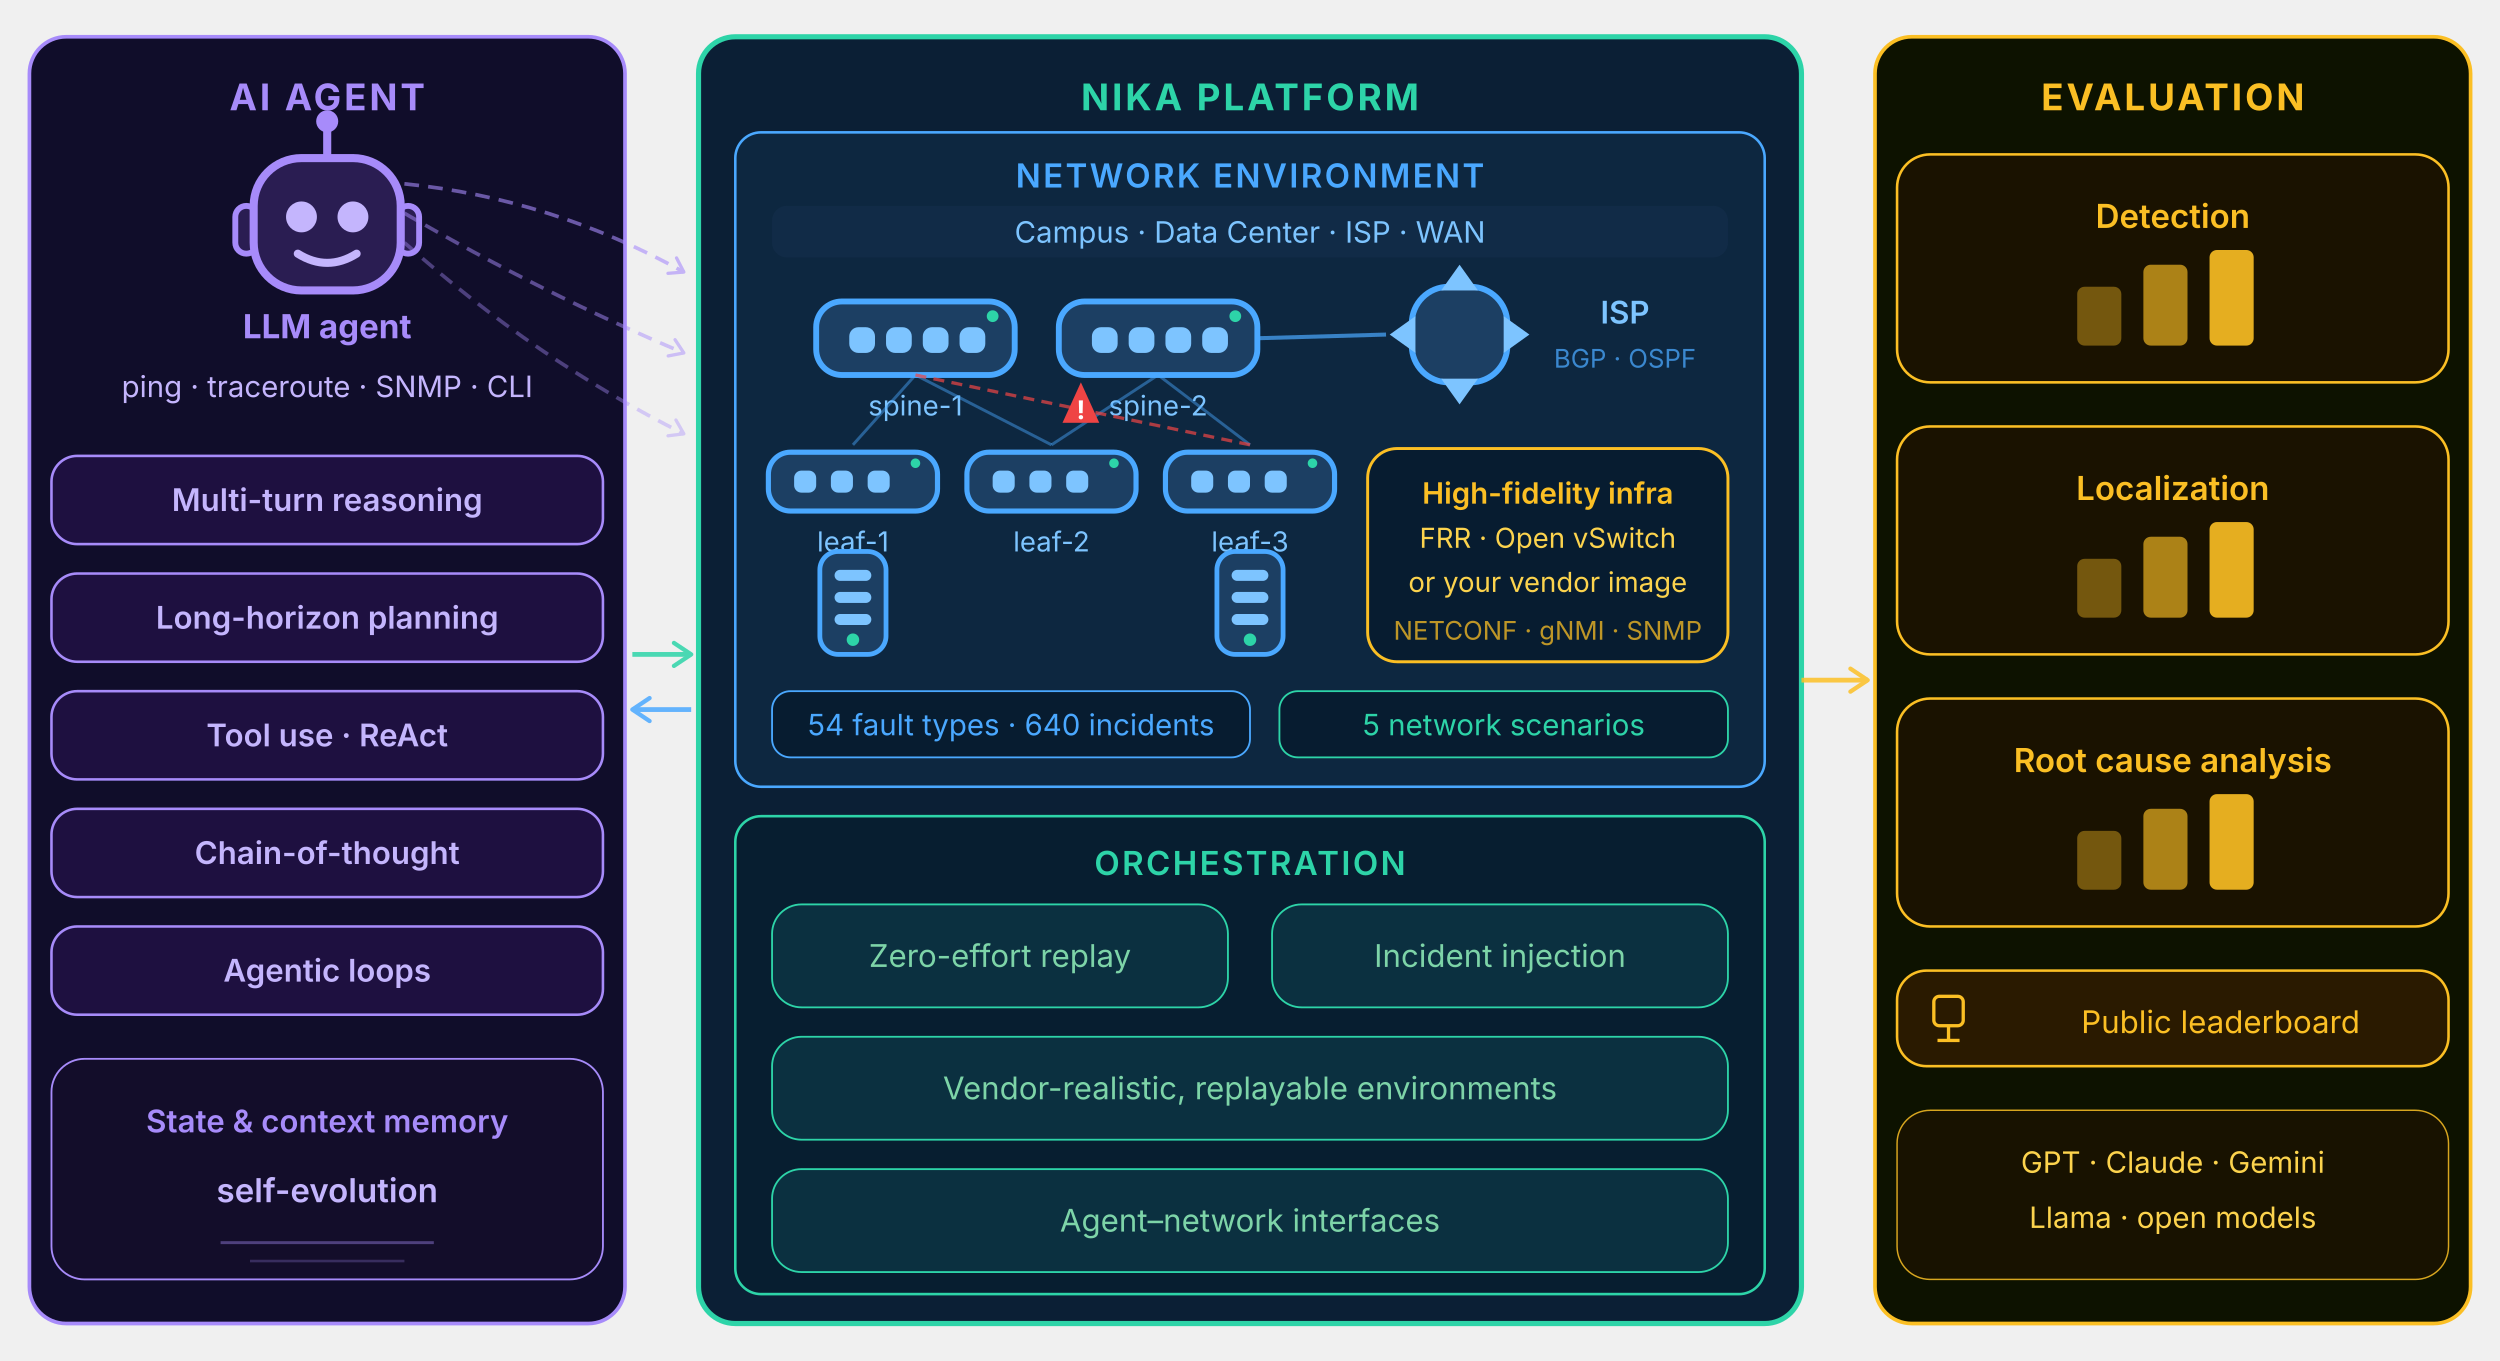
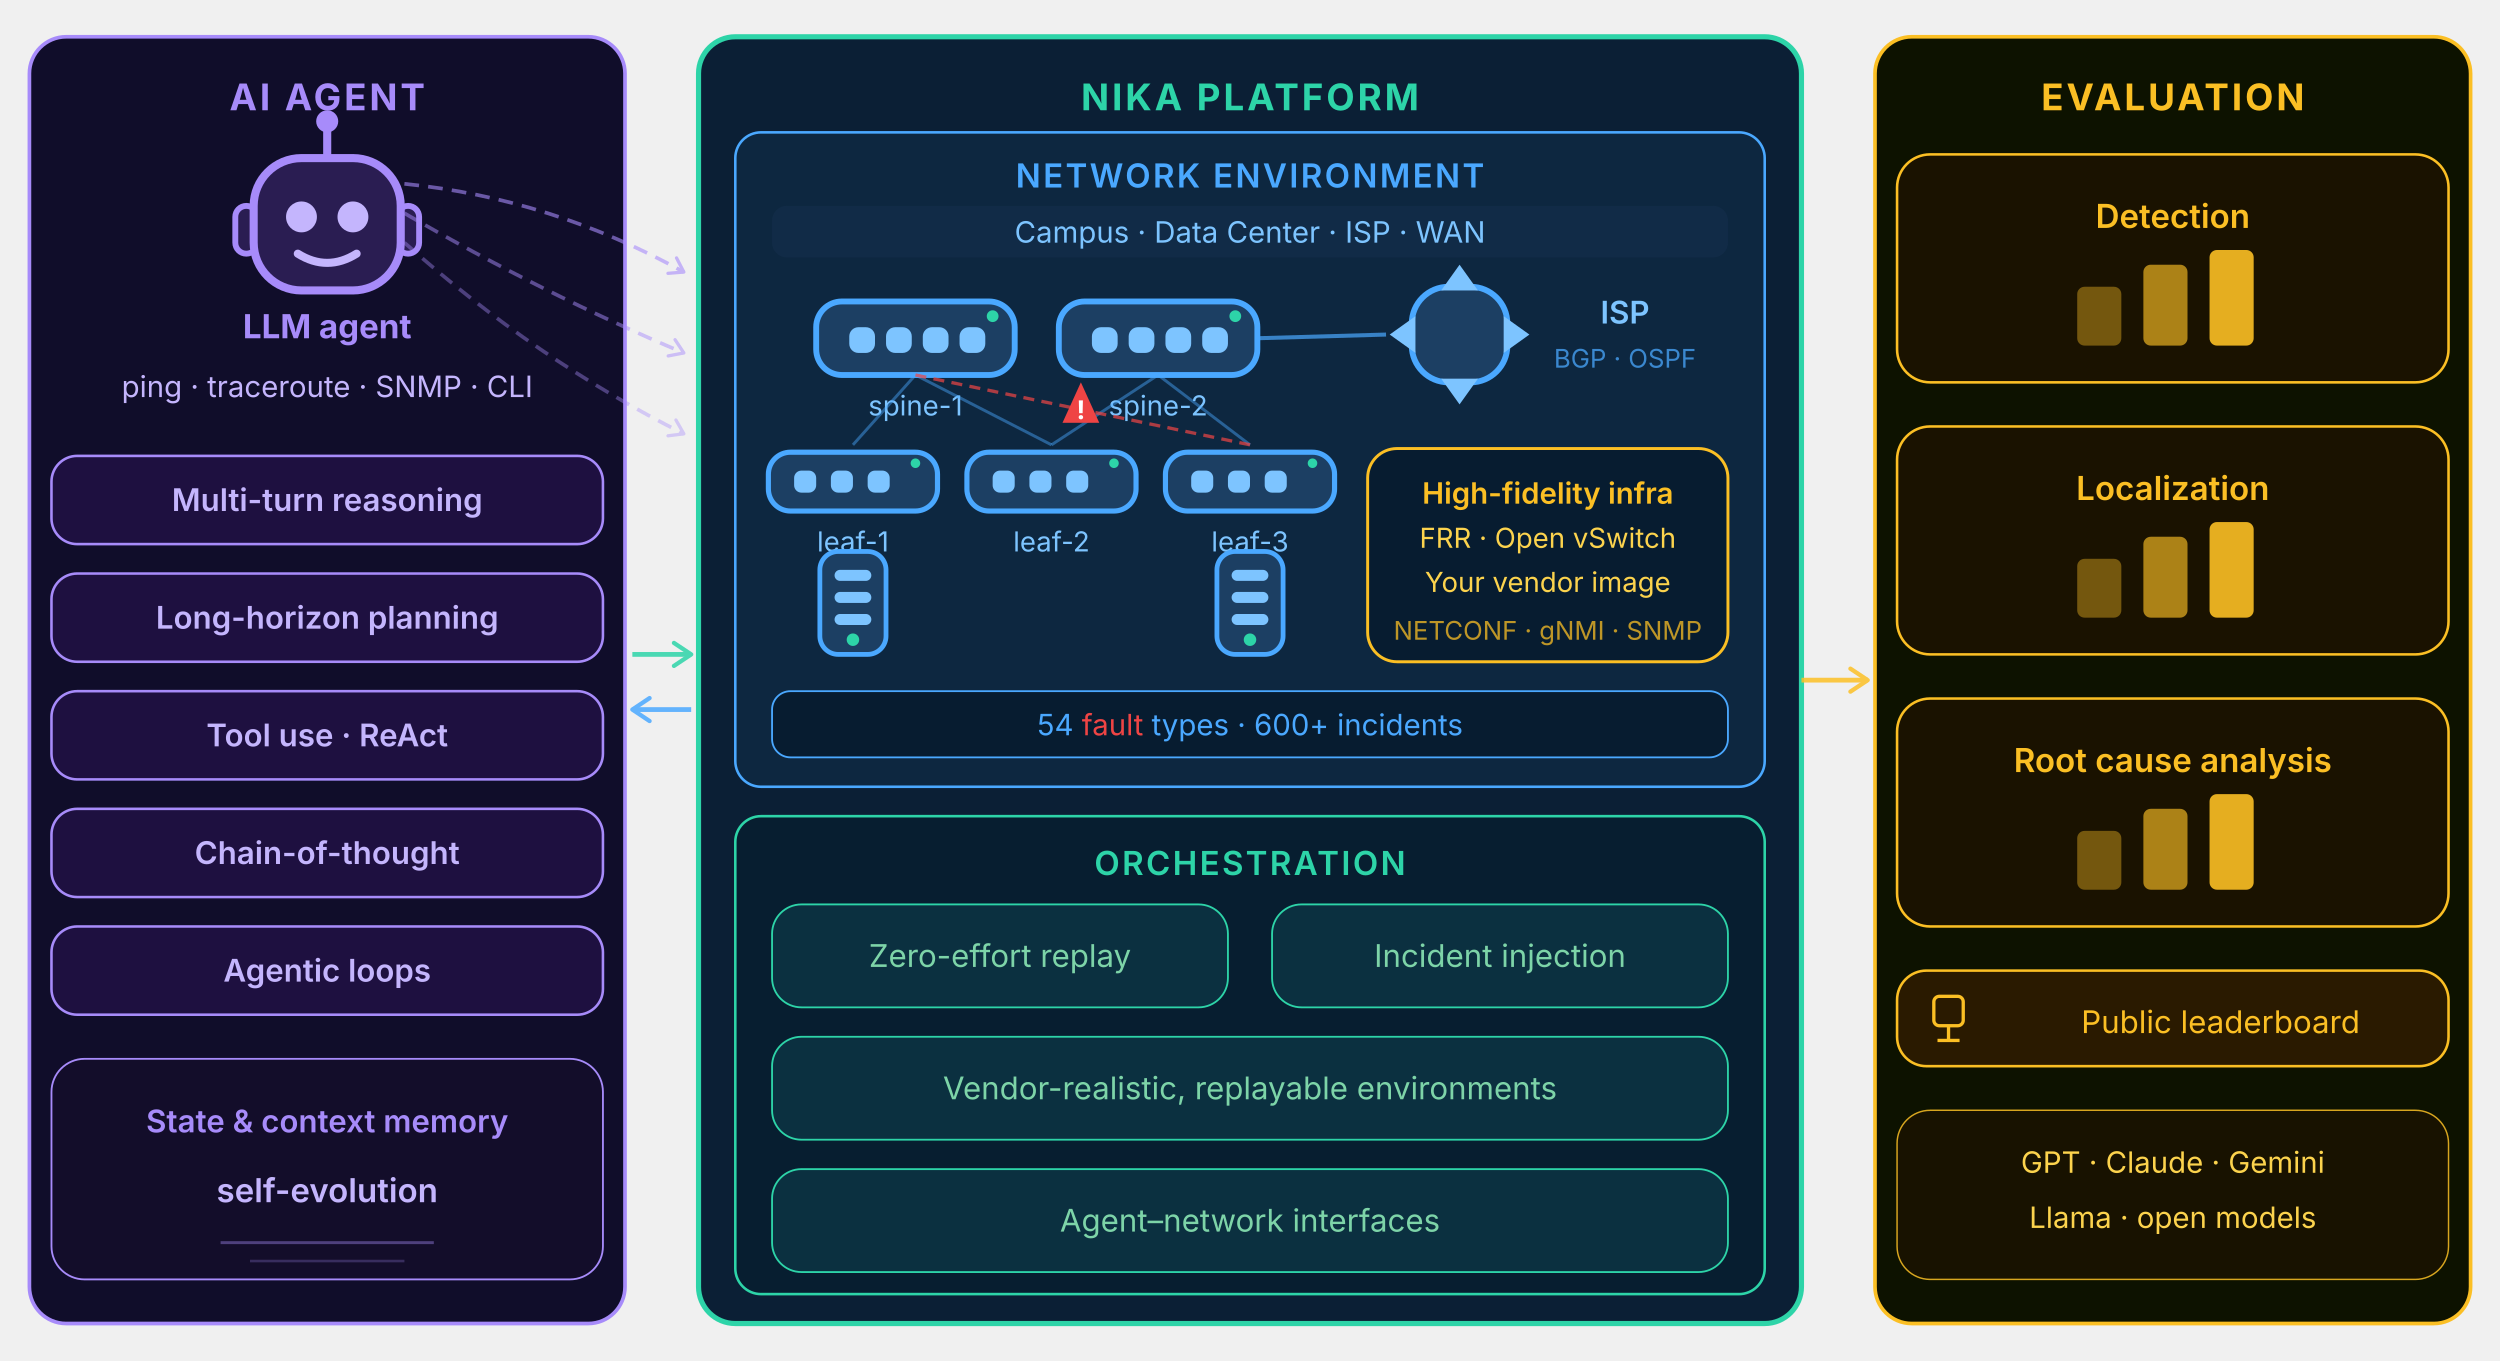
<svg xmlns="http://www.w3.org/2000/svg" width="100%" viewBox="0 0 680 370" font-family="'Inter','Segoe UI',sans-serif">
  <defs>
    <marker id="arrow" viewBox="0 0 10 10" refX="8" refY="5" markerWidth="6" markerHeight="6" orient="auto-start-reverse">
      <path d="M2 1L8 5L2 9" fill="none" stroke="context-stroke" stroke-width="1.5" stroke-linecap="round" stroke-linejoin="round" />
    </marker>
    <g id="sw">
      <rect x="0" y="4" width="54" height="20" rx="7" fill="#1c3f63" stroke="#4aa8ff" stroke-width="1.6" />
      <rect x="9" y="11" width="7" height="7" rx="2.5" fill="#7dc4ff" />
      <rect x="19" y="11" width="7" height="7" rx="2.5" fill="#7dc4ff" />
      <rect x="29" y="11" width="7" height="7" rx="2.5" fill="#7dc4ff" />
      <rect x="39" y="11" width="7" height="7" rx="2.5" fill="#7dc4ff" />
      <circle cx="48" cy="8" r="1.6" fill="#2dd4a8" />
    </g>
    <g id="lf">
      <rect x="0" y="3" width="46" height="16" rx="6" fill="#1c3f63" stroke="#4aa8ff" stroke-width="1.4" />
      <rect x="7" y="8" width="6" height="6" rx="2" fill="#7dc4ff" />
      <rect x="17" y="8" width="6" height="6" rx="2" fill="#7dc4ff" />
      <rect x="27" y="8" width="6" height="6" rx="2" fill="#7dc4ff" />
      <circle cx="40" cy="6" r="1.3" fill="#2dd4a8" />
    </g>
    <g id="srv">
      <rect x="2" y="0" width="18" height="28" rx="5" fill="#1c3f63" stroke="#4aa8ff" stroke-width="1.3" />
      <rect x="6" y="5" width="10" height="3" rx="1.5" fill="#7dc4ff" />
      <rect x="6" y="11" width="10" height="3" rx="1.5" fill="#7dc4ff" />
      <rect x="6" y="17" width="10" height="3" rx="1.5" fill="#7dc4ff" />
      <circle cx="11" cy="24" r="1.7" fill="#2dd4a8" />
    </g>
    <g id="rtr">
      <rect x="7" y="7" width="26" height="26" rx="10" fill="#1c3f63" stroke="#4aa8ff" stroke-width="1.6" />
      <path d="M20 1 l5 7 h-10 z" fill="#7dc4ff" />
      <path d="M20 39 l5 -7 h-10 z" fill="#7dc4ff" />
      <path d="M1 20 l7 -5 v10 z" fill="#7dc4ff" />
      <path d="M39 20 l-7 -5 v10 z" fill="#7dc4ff" />
    </g>
    <g id="bot">
      <line x1="25" y1="13" x2="25" y2="5" stroke="#a78bfa" stroke-width="2.2" />
      <circle cx="25" cy="3" r="3" fill="#a78bfa" />
      <rect x="0" y="26" width="6" height="13" rx="3" fill="#2a1d52" stroke="#a78bfa" stroke-width="1.6" />
      <rect x="44" y="26" width="6" height="13" rx="3" fill="#2a1d52" stroke="#a78bfa" stroke-width="1.6" />
      <rect x="5" y="13" width="40" height="36" rx="13" fill="#2a1d52" stroke="#a78bfa" stroke-width="2.2" />
      <circle cx="18" cy="29" r="4.2" fill="#c4b5fd" />
      <circle cx="32" cy="29" r="4.2" fill="#c4b5fd" />
      <path d="M17 39 Q25 44 33 39" fill="none" stroke="#c4b5fd" stroke-width="2.2" stroke-linecap="round" />
    </g>
  </defs>
  <rect x="8" y="10" width="162" height="350" rx="10" fill="#100d2a" stroke="#a78bfa" stroke-width="1" />
  <text x="89" y="30" text-anchor="middle" font-size="10" font-weight="700" letter-spacing="0.08em" fill="#a78bfa">AI AGENT</text>
  <use href="#bot" x="64" y="30" />
  <text x="89" y="92" text-anchor="middle" font-size="9" font-weight="700" fill="#a78bfa">LLM agent</text>
  <text x="89" y="108" text-anchor="middle" font-size="8" fill="#c4b5fd">ping · traceroute · SNMP · CLI</text>
  <rect x="14" y="124" width="150" height="24" rx="7" fill="#1e1040" stroke="#a78bfa" stroke-width="0.7" />
  <text x="89" y="139" text-anchor="middle" font-size="8.5" font-weight="600" fill="#c4b5fd">Multi-turn reasoning</text>
  <rect x="14" y="156" width="150" height="24" rx="7" fill="#1e1040" stroke="#a78bfa" stroke-width="0.7" />
  <text x="89" y="171" text-anchor="middle" font-size="8.5" font-weight="600" fill="#c4b5fd">Long-horizon planning</text>
  <rect x="14" y="188" width="150" height="24" rx="7" fill="#1e1040" stroke="#a78bfa" stroke-width="0.7" />
  <text x="89" y="203" text-anchor="middle" font-size="8.5" font-weight="600" fill="#c4b5fd">Tool use · ReAct</text>
  <rect x="14" y="220" width="150" height="24" rx="7" fill="#1e1040" stroke="#a78bfa" stroke-width="0.7" />
  <text x="89" y="235" text-anchor="middle" font-size="8.5" font-weight="600" fill="#c4b5fd">Chain-of-thought</text>
  <rect x="14" y="252" width="150" height="24" rx="7" fill="#1e1040" stroke="#a78bfa" stroke-width="0.7" />
  <text x="89" y="267" text-anchor="middle" font-size="8.5" font-weight="600" fill="#c4b5fd">Agentic loops</text>
  <rect x="14" y="288" width="150" height="60" rx="9" fill="#130d2a" stroke="#a78bfa" stroke-width="0.5" />
  <text x="89" y="308" text-anchor="middle" font-size="8.5" font-weight="600" fill="#a78bfa">State &amp; context memory</text>
  <text x="89" y="327" text-anchor="middle" font-size="9" font-weight="600" fill="#c4b5fd">self-evolution</text>
  <line x1="60" y1="338" x2="118" y2="338" stroke="#a78bfa" stroke-width="0.8" opacity="0.4" />
  <line x1="68" y1="343" x2="110" y2="343" stroke="#a78bfa" stroke-width="0.7" opacity="0.25" />
  <line x1="172" y1="178" x2="188" y2="178" stroke="#2dd4a8" stroke-width="1.3" marker-end="url(#arrow)" opacity="0.85" />
  <line x1="188" y1="193" x2="172" y2="193" stroke="#4aa8ff" stroke-width="1.3" marker-end="url(#arrow)" opacity="0.85" />
  <rect x="190" y="10" width="300" height="350" rx="10" fill="#0b1f35" stroke="#2dd4a8" stroke-width="1.4" />
  <text x="340" y="30" text-anchor="middle" font-size="10" font-weight="700" letter-spacing="0.08em" fill="#2dd4a8">NIKA PLATFORM</text>
  <rect x="200" y="36" width="280" height="178" rx="7" fill="#0d2740" stroke="#4aa8ff" stroke-width="0.7" />
  <text x="340" y="51" text-anchor="middle" font-size="9" font-weight="600" letter-spacing="0.07em" fill="#4aa8ff">NETWORK ENVIRONMENT</text>
  <rect x="210" y="56" width="260" height="14" rx="4" fill="#112b47" />
  <text x="340" y="66" text-anchor="middle" font-size="8" fill="#7dc4ff">Campus · Data Center · ISP · WAN</text>
  <use href="#sw" x="222" y="78" />
  <text x="249" y="113" text-anchor="middle" font-size="7.5" fill="#7dc4ff">spine-1</text>
  <use href="#sw" x="288" y="78" />
  <text x="315" y="113" text-anchor="middle" font-size="7.5" fill="#7dc4ff">spine-2</text>
  <use href="#rtr" x="377" y="71" />
  <text x="442" y="88" text-anchor="middle" font-size="8.5" font-weight="600" fill="#7dc4ff">ISP</text>
  <text x="442" y="100" text-anchor="middle" font-size="7" fill="#4aa8ff" opacity="0.75">BGP · OSPF</text>
  <line x1="342" y1="92" x2="377" y2="91" stroke="#4aa8ff" stroke-width="1.1" opacity="0.7" />
  <use href="#lf" x="209" y="120" />
  <text x="232" y="150" text-anchor="middle" font-size="7.5" fill="#7dc4ff">leaf-1</text>
  <use href="#lf" x="263" y="120" />
  <text x="286" y="150" text-anchor="middle" font-size="7.5" fill="#7dc4ff">leaf-2</text>
  <use href="#lf" x="317" y="120" />
  <text x="340" y="150" text-anchor="middle" font-size="7.5" fill="#7dc4ff">leaf-3</text>
  <line x1="249" y1="102" x2="232" y2="121" stroke="#4aa8ff" stroke-width="0.8" opacity="0.45" />
  <line x1="249" y1="102" x2="286" y2="121" stroke="#4aa8ff" stroke-width="0.8" opacity="0.45" />
  <line x1="315" y1="102" x2="286" y2="121" stroke="#4aa8ff" stroke-width="0.8" opacity="0.45" />
  <line x1="315" y1="102" x2="340" y2="121" stroke="#4aa8ff" stroke-width="0.8" opacity="0.45" />
  <line x1="249" y1="102" x2="340" y2="121" stroke="#ef4444" stroke-width="0.9" stroke-dasharray="3 2" opacity="0.7" />
  <polygon points="294,104 289,115 299,115" fill="#ef4444" />
  <text x="294" y="114" text-anchor="middle" font-size="7" font-weight="700" fill="#fff">!</text>
  <use href="#srv" x="221" y="150" />
  <use href="#srv" x="329" y="150" />
  <rect x="372" y="122" width="98" height="58" rx="8" fill="#071c30" stroke="#fbbf24" stroke-width="0.8" />
  <text x="421" y="137" text-anchor="middle" font-size="8" font-weight="600" fill="#fbbf24">High-fidelity infra</text>
  <text x="421" y="149" text-anchor="middle" font-size="7.5" fill="#fcd34d">FRR · Open vSwitch</text>
-   <text x="421" y="161" text-anchor="middle" font-size="7.5" fill="#fcd34d">or your vendor image</text>
+   <text x="421" y="161" text-anchor="middle" font-size="7.5" fill="#fcd34d">Your vendor image</text>
  <text x="421" y="174" text-anchor="middle" font-size="7" fill="#fbbf24" opacity="0.75">NETCONF · gNMI · SNMP</text>
-   <rect x="210" y="188" width="130" height="18" rx="5" fill="#071c30" stroke="#4aa8ff" stroke-width="0.5" />
-   <text x="275" y="200" text-anchor="middle" font-size="8" fill="#4aa8ff">54 fault types · 640 incidents</text>
-   <rect x="348" y="188" width="122" height="18" rx="5" fill="#071c30" stroke="#2dd4a8" stroke-width="0.5" />
-   <text x="409" y="200" text-anchor="middle" font-size="8" fill="#2dd4a8">5 network scenarios</text>
+   <rect x="210" y="188" width="260" height="18" rx="5" fill="#071c30" stroke="#4aa8ff" stroke-width="0.5" />
+   <text x="340" y="200" text-anchor="middle" font-size="8" fill="#4aa8ff">54 <tspan fill="#ef4444">fault</tspan> types · 600+ incidents</text>
  <rect x="200" y="222" width="280" height="130" rx="7" fill="#071e30" stroke="#2dd4a8" stroke-width="0.7" />
  <text x="340" y="238" text-anchor="middle" font-size="9" font-weight="600" letter-spacing="0.07em" fill="#2dd4a8">ORCHESTRATION</text>
  <rect x="210" y="246" width="124" height="28" rx="8" fill="#0b3040" stroke="#2dd4a8" stroke-width="0.5" />
  <text x="272" y="263" text-anchor="middle" font-size="8.5" fill="#7dd4a8">Zero-effort replay</text>
  <rect x="346" y="246" width="124" height="28" rx="8" fill="#0b3040" stroke="#2dd4a8" stroke-width="0.5" />
  <text x="408" y="263" text-anchor="middle" font-size="8.5" fill="#7dd4a8">Incident injection</text>
  <rect x="210" y="282" width="260" height="28" rx="8" fill="#0b3040" stroke="#2dd4a8" stroke-width="0.5" />
  <text x="340" y="299" text-anchor="middle" font-size="8.5" fill="#7dd4a8">Vendor-realistic, replayable environments</text>
  <rect x="210" y="318" width="260" height="28" rx="8" fill="#0b3040" stroke="#2dd4a8" stroke-width="0.5" />
  <text x="340" y="335" text-anchor="middle" font-size="8.5" fill="#7dd4a8">Agent–network interfaces</text>
  <line x1="490" y1="185" x2="508" y2="185" stroke="#fbbf24" stroke-width="1.3" marker-end="url(#arrow)" opacity="0.85" />
  <rect x="510" y="10" width="162" height="350" rx="10" fill="#0d1200" stroke="#fbbf24" stroke-width="1" />
  <text x="591" y="30" text-anchor="middle" font-size="10" font-weight="700" letter-spacing="0.08em" fill="#fbbf24">EVALUATION</text>
  <rect x="516" y="42" width="150" height="62" rx="9" fill="#1a1200" stroke="#fbbf24" stroke-width="0.7" />
  <text x="591" y="62" text-anchor="middle" font-size="9" font-weight="600" fill="#fbbf24">Detection</text>
  <rect x="565" y="78" width="12" height="16" rx="2" fill="#fbbf24" opacity="0.4" />
  <rect x="583" y="72" width="12" height="22" rx="2" fill="#fbbf24" opacity="0.65" />
  <rect x="601" y="68" width="12" height="26" rx="2" fill="#fbbf24" opacity="0.9" />
  <rect x="516" y="116" width="150" height="62" rx="9" fill="#1a1200" stroke="#fbbf24" stroke-width="0.7" />
  <text x="591" y="136" text-anchor="middle" font-size="9" font-weight="600" fill="#fbbf24">Localization</text>
  <rect x="565" y="152" width="12" height="16" rx="2" fill="#fbbf24" opacity="0.4" />
  <rect x="583" y="146" width="12" height="22" rx="2" fill="#fbbf24" opacity="0.65" />
  <rect x="601" y="142" width="12" height="26" rx="2" fill="#fbbf24" opacity="0.9" />
  <rect x="516" y="190" width="150" height="62" rx="9" fill="#1a1200" stroke="#fbbf24" stroke-width="0.7" />
  <text x="591" y="210" text-anchor="middle" font-size="9" font-weight="600" fill="#fbbf24">Root cause analysis</text>
  <rect x="565" y="226" width="12" height="16" rx="2" fill="#fbbf24" opacity="0.4" />
  <rect x="583" y="220" width="12" height="22" rx="2" fill="#fbbf24" opacity="0.65" />
  <rect x="601" y="216" width="12" height="26" rx="2" fill="#fbbf24" opacity="0.9" />
  <rect x="516" y="264" width="150" height="26" rx="8" fill="#2a1a00" stroke="#fbbf24" stroke-width="0.7" />
  <rect x="526" y="271" width="8" height="8" rx="1.5" fill="none" stroke="#fbbf24" stroke-width="0.9" />
  <line x1="530" y1="279" x2="530" y2="283" stroke="#fbbf24" stroke-width="0.9" />
  <line x1="527" y1="283" x2="533" y2="283" stroke="#fbbf24" stroke-width="0.9" />
  <text x="604" y="281" text-anchor="middle" font-size="8.5" fill="#fbbf24">Public leaderboard</text>
  <rect x="516" y="302" width="150" height="46" rx="9" fill="#1a1200" stroke="#fbbf24" stroke-width="0.4" opacity="0.85" />
  <text x="591" y="319" text-anchor="middle" font-size="8" fill="#fcd34d">GPT · Claude · Gemini</text>
  <text x="591" y="334" text-anchor="middle" font-size="8" fill="#fcd34d">Llama · open models</text>
  <path d="M110,50 Q150,54 186,74" fill="none" stroke="#a78bfa" stroke-width="1" stroke-dasharray="4 2.5" opacity="0.6" marker-end="url(#arrow)" />
  <path d="M110,58 Q148,80 186,96" fill="none" stroke="#a78bfa" stroke-width="1" stroke-dasharray="4 2.5" opacity="0.5" marker-end="url(#arrow)" />
  <path d="M110,66 Q146,98 186,118" fill="none" stroke="#a78bfa" stroke-width="1" stroke-dasharray="4 2.5" opacity="0.4" marker-end="url(#arrow)" />
</svg>
